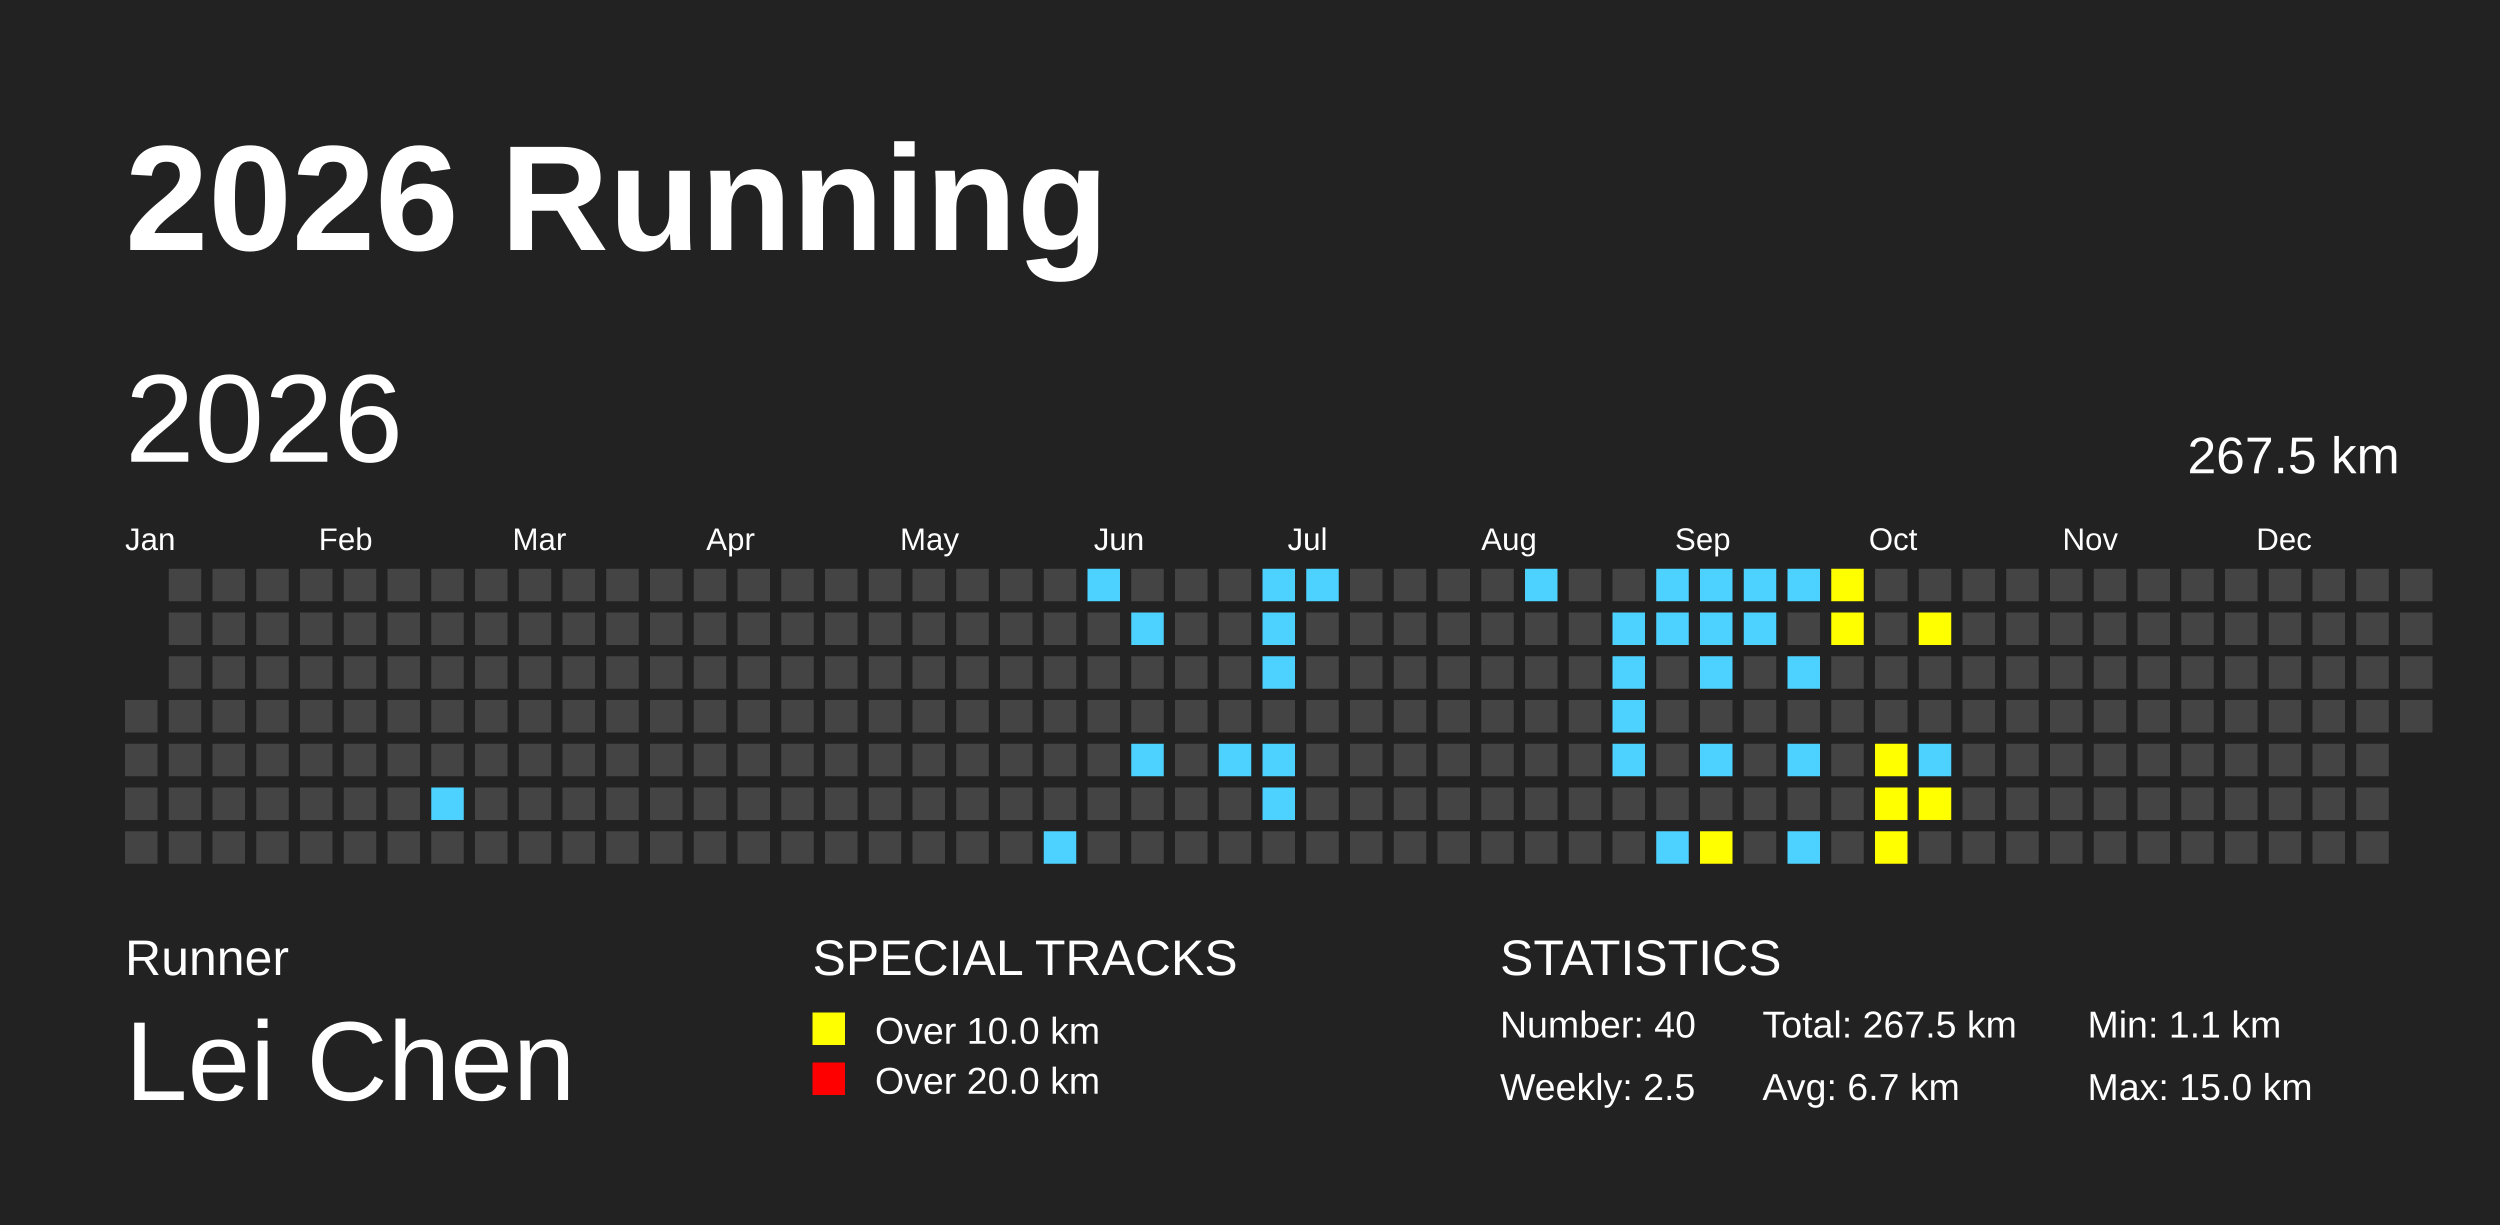
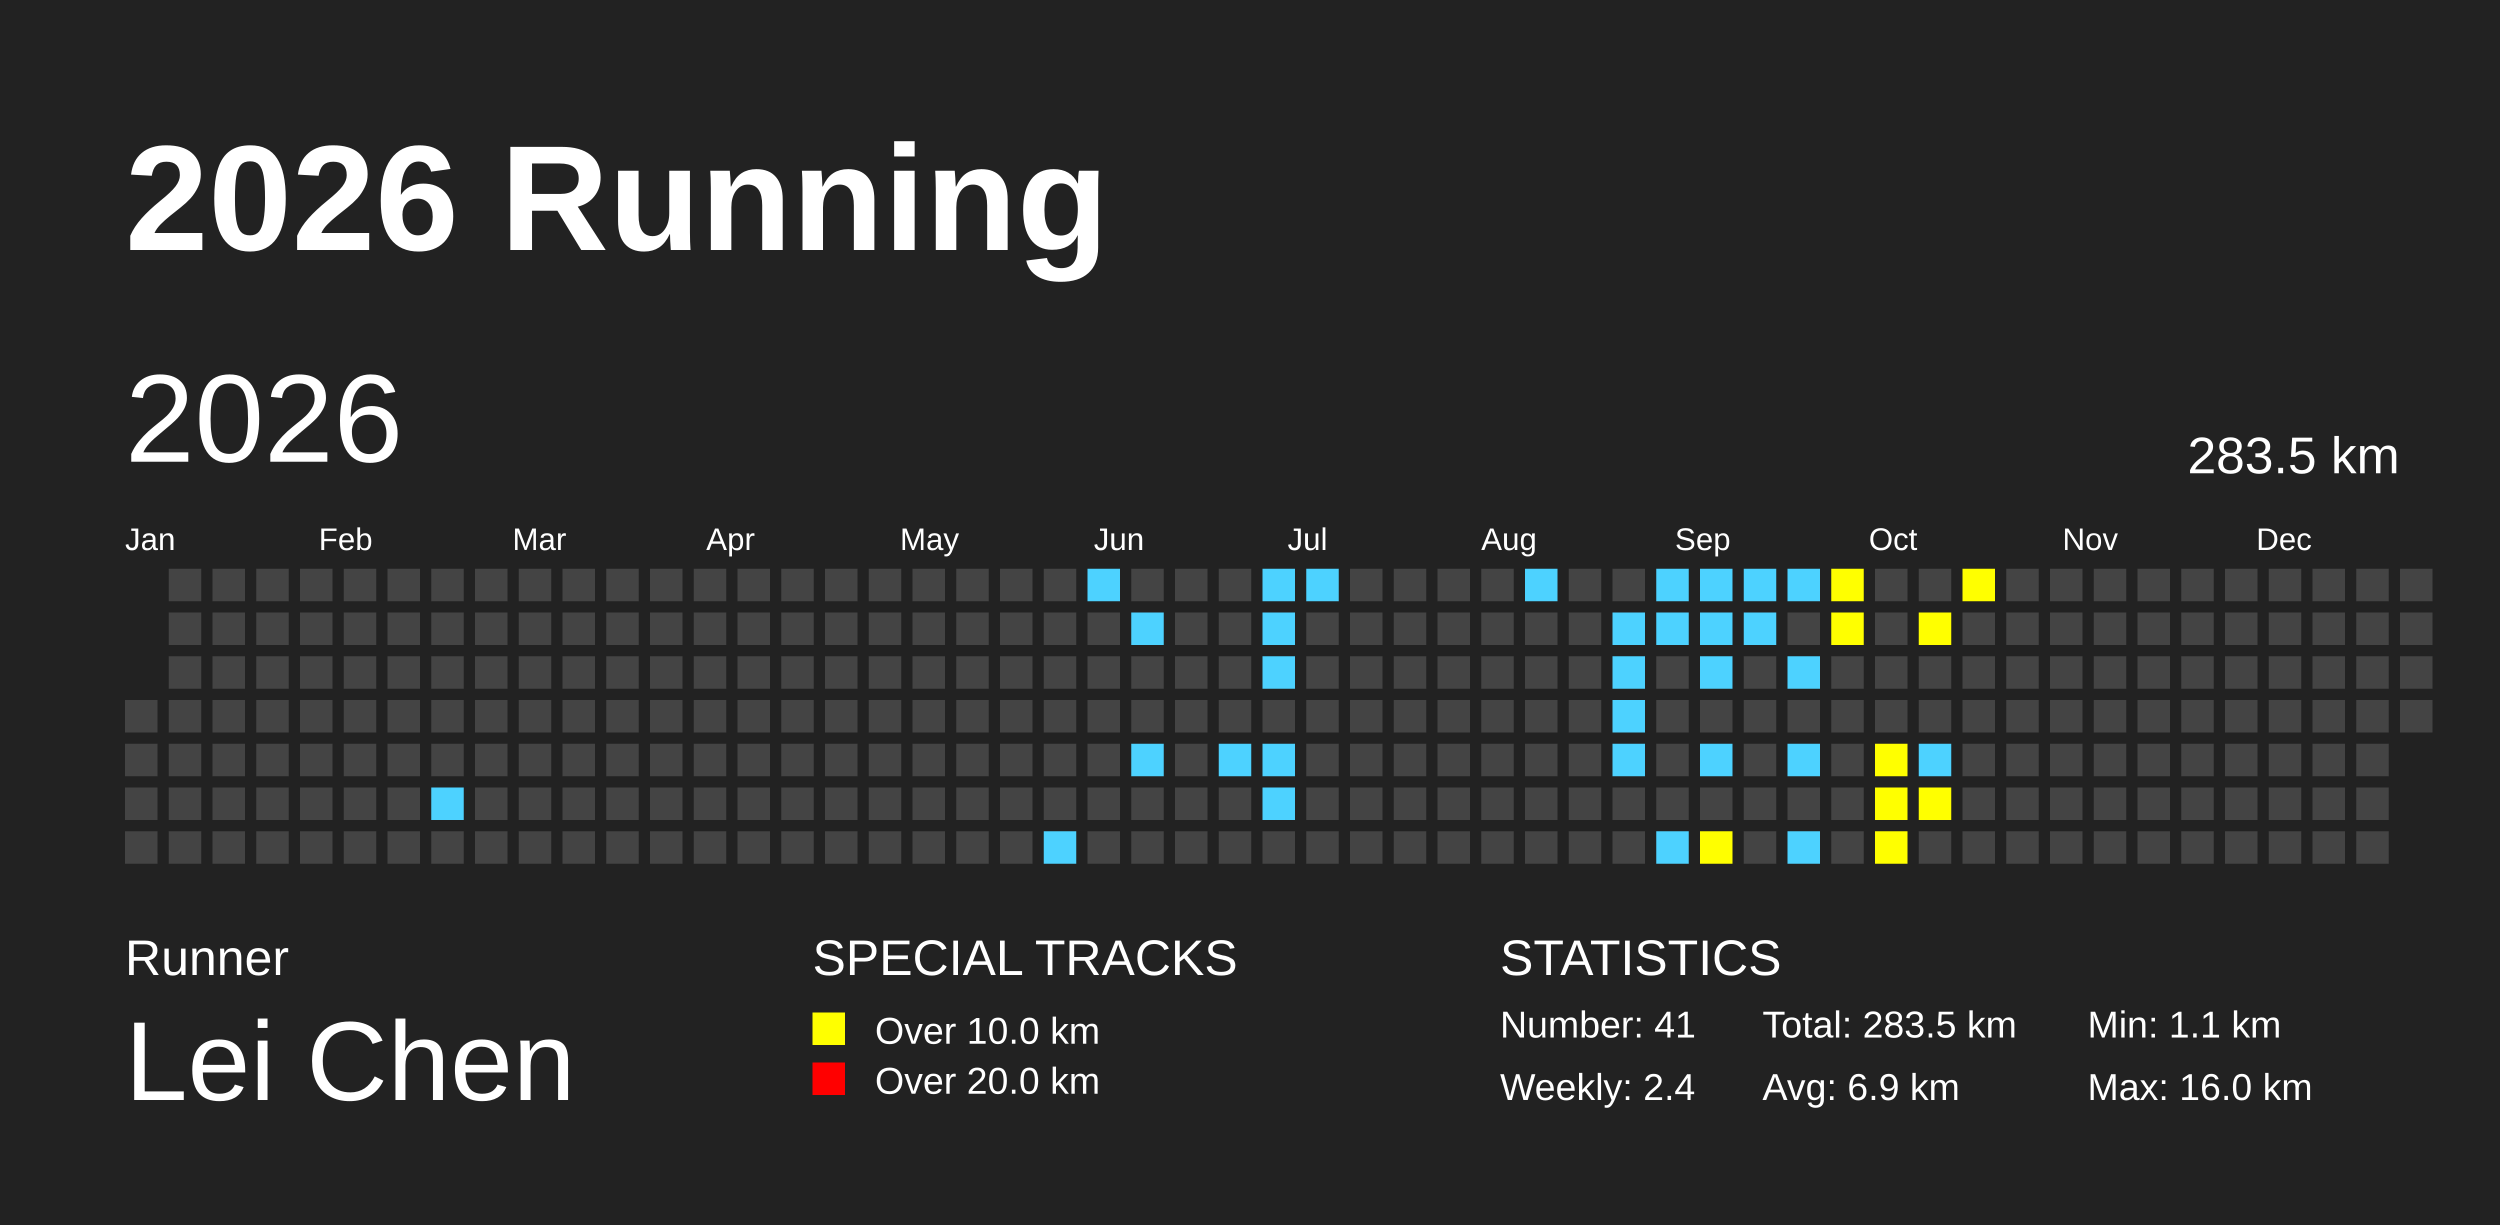
<svg xmlns="http://www.w3.org/2000/svg" baseProfile="full" height="98mm" version="1.1" viewBox="0,0,200,98" width="200mm">
  <defs />
  <rect fill="#222222" height="98" width="200" x="0" y="0" />
  <text fill="#FFFFFF" style="font-size:12px; font-family:Arial; font-weight:bold;" x="10" y="20">2026 Running</text>
  <text fill="#FFFFFF" style="font-size:4px; font-family:Arial" x="10" y="78">Runner</text>
  <text fill="#FFFFFF" style="font-size:9px; font-family:Arial" x="10" y="88">Lei Chen</text>
  <text fill="#FFFFFF" style="font-size:4px; font-family:Arial" x="65" y="78">SPECIAL TRACKS</text>
  <rect fill="yellow" height="2.6" width="2.6" x="65" y="81" />
  <text fill="#FFFFFF" style="font-size:3px; font-family:Arial" x="70" y="83.5">Over 10.0 km</text>
  <rect fill="red" height="2.6" width="2.6" x="65" y="85" />
  <text fill="#FFFFFF" style="font-size:3px; font-family:Arial" x="70" y="87.5">Over 20.0 km</text>
  <text fill="#FFFFFF" style="font-size:4px; font-family:Arial" x="120" y="78">STATISTICS</text>
-   <text fill="#FFFFFF" style="font-size:3px; font-family:Arial" x="120" y="83">Number: 40</text>
-   <text fill="#FFFFFF" style="font-size:3px; font-family:Arial" x="120" y="88">Weekly: 2.5</text>
-   <text fill="#FFFFFF" style="font-size:3px; font-family:Arial" x="141" y="83">Total: 267.5 km</text>
-   <text fill="#FFFFFF" style="font-size:3px; font-family:Arial" x="141" y="88">Avg: 6.7 km</text>
+   <text fill="#FFFFFF" style="font-size:3px; font-family:Arial" x="120" y="83">Number: 41</text>
+   <text fill="#FFFFFF" style="font-size:3px; font-family:Arial" x="120" y="88">Weekly: 2.4</text>
+   <text fill="#FFFFFF" style="font-size:3px; font-family:Arial" x="141" y="83">Total: 283.5 km</text>
+   <text fill="#FFFFFF" style="font-size:3px; font-family:Arial" x="141" y="88">Avg: 6.9 km</text>
  <text fill="#FFFFFF" style="font-size:3px; font-family:Arial" x="167" y="83">Min: 1.1 km</text>
-   <text fill="#FFFFFF" style="font-size:3px; font-family:Arial" x="167" y="88">Max: 15.0 km</text>
+   <text fill="#FFFFFF" style="font-size:3px; font-family:Arial" x="167" y="88">Max: 16.0 km</text>
  <text dominant-baseline="hanging" fill="#FFFFFF" style="font-size:10.0px; font-family:Arial;" x="10" y="30">2026</text>
-   <text dominant-baseline="hanging" fill="#FFFFFF" style="font-size:4.125px; font-family:Arial;" x="175" y="35">267.5 km</text>
+   <text dominant-baseline="hanging" fill="#FFFFFF" style="font-size:4.125px; font-family:Arial;" x="175" y="35">283.5 km</text>
  <text fill="#FFFFFF" style="font-size:2.5px; font-family:Arial" x="10.0" y="44">Jan</text>
  <text fill="#FFFFFF" style="font-size:2.5px; font-family:Arial" x="25.5" y="44">Feb</text>
  <text fill="#FFFFFF" style="font-size:2.5px; font-family:Arial" x="41.0" y="44">Mar</text>
  <text fill="#FFFFFF" style="font-size:2.5px; font-family:Arial" x="56.5" y="44">Apr</text>
  <text fill="#FFFFFF" style="font-size:2.5px; font-family:Arial" x="72.0" y="44">May</text>
  <text fill="#FFFFFF" style="font-size:2.5px; font-family:Arial" x="87.5" y="44">Jun</text>
  <text fill="#FFFFFF" style="font-size:2.5px; font-family:Arial" x="103.0" y="44">Jul</text>
  <text fill="#FFFFFF" style="font-size:2.5px; font-family:Arial" x="118.5" y="44">Aug</text>
  <text fill="#FFFFFF" style="font-size:2.5px; font-family:Arial" x="134.0" y="44">Sep</text>
  <text fill="#FFFFFF" style="font-size:2.5px; font-family:Arial" x="149.5" y="44">Oct</text>
  <text fill="#FFFFFF" style="font-size:2.5px; font-family:Arial" x="165.0" y="44">Nov</text>
  <text fill="#FFFFFF" style="font-size:2.5px; font-family:Arial" x="180.5" y="44">Dec</text>
  <rect fill="#444444" height="2.6" width="2.6" x="10.0" y="56.0" />
  <rect fill="#444444" height="2.6" width="2.6" x="10.0" y="59.5" />
  <rect fill="#444444" height="2.6" width="2.6" x="10.0" y="63.0" />
  <rect fill="#444444" height="2.6" width="2.6" x="10.0" y="66.5" />
  <rect fill="#444444" height="2.6" width="2.6" x="13.5" y="45.5" />
  <rect fill="#444444" height="2.6" width="2.6" x="13.5" y="49.0" />
  <rect fill="#444444" height="2.6" width="2.6" x="13.5" y="52.5" />
  <rect fill="#444444" height="2.6" width="2.6" x="13.5" y="56.0" />
  <rect fill="#444444" height="2.6" width="2.6" x="13.5" y="59.5" />
  <rect fill="#444444" height="2.6" width="2.6" x="13.5" y="63.0" />
  <rect fill="#444444" height="2.6" width="2.6" x="13.5" y="66.5" />
  <rect fill="#444444" height="2.6" width="2.6" x="17.0" y="45.5" />
  <rect fill="#444444" height="2.6" width="2.6" x="17.0" y="49.0" />
  <rect fill="#444444" height="2.6" width="2.6" x="17.0" y="52.5" />
  <rect fill="#444444" height="2.6" width="2.6" x="17.0" y="56.0" />
  <rect fill="#444444" height="2.6" width="2.6" x="17.0" y="59.5" />
  <rect fill="#444444" height="2.6" width="2.6" x="17.0" y="63.0" />
  <rect fill="#444444" height="2.6" width="2.6" x="17.0" y="66.5" />
  <rect fill="#444444" height="2.6" width="2.6" x="20.5" y="45.5" />
  <rect fill="#444444" height="2.6" width="2.6" x="20.5" y="49.0" />
  <rect fill="#444444" height="2.6" width="2.6" x="20.5" y="52.5" />
  <rect fill="#444444" height="2.6" width="2.6" x="20.5" y="56.0" />
  <rect fill="#444444" height="2.6" width="2.6" x="20.5" y="59.5" />
  <rect fill="#444444" height="2.6" width="2.6" x="20.5" y="63.0" />
  <rect fill="#444444" height="2.6" width="2.6" x="20.5" y="66.5" />
  <rect fill="#444444" height="2.6" width="2.6" x="24.0" y="45.5" />
  <rect fill="#444444" height="2.6" width="2.6" x="24.0" y="49.0" />
  <rect fill="#444444" height="2.6" width="2.6" x="24.0" y="52.5" />
  <rect fill="#444444" height="2.6" width="2.6" x="24.0" y="56.0" />
  <rect fill="#444444" height="2.6" width="2.6" x="24.0" y="59.5" />
  <rect fill="#444444" height="2.6" width="2.6" x="24.0" y="63.0" />
  <rect fill="#444444" height="2.6" width="2.6" x="24.0" y="66.5" />
  <rect fill="#444444" height="2.6" width="2.6" x="27.5" y="45.5" />
  <rect fill="#444444" height="2.6" width="2.6" x="27.5" y="49.0" />
  <rect fill="#444444" height="2.6" width="2.6" x="27.5" y="52.5" />
  <rect fill="#444444" height="2.6" width="2.6" x="27.5" y="56.0" />
  <rect fill="#444444" height="2.6" width="2.6" x="27.5" y="59.5" />
  <rect fill="#444444" height="2.6" width="2.6" x="27.5" y="63.0" />
  <rect fill="#444444" height="2.6" width="2.6" x="27.5" y="66.5" />
  <rect fill="#444444" height="2.6" width="2.6" x="31.0" y="45.5" />
  <rect fill="#444444" height="2.6" width="2.6" x="31.0" y="49.0" />
  <rect fill="#444444" height="2.6" width="2.6" x="31.0" y="52.5" />
  <rect fill="#444444" height="2.6" width="2.6" x="31.0" y="56.0" />
  <rect fill="#444444" height="2.6" width="2.6" x="31.0" y="59.5" />
  <rect fill="#444444" height="2.6" width="2.6" x="31.0" y="63.0" />
  <rect fill="#444444" height="2.6" width="2.6" x="31.0" y="66.5" />
  <rect fill="#444444" height="2.6" width="2.6" x="34.5" y="45.5" />
  <rect fill="#444444" height="2.6" width="2.6" x="34.5" y="49.0" />
  <rect fill="#444444" height="2.6" width="2.6" x="34.5" y="52.5" />
  <rect fill="#444444" height="2.6" width="2.6" x="34.5" y="56.0" />
  <rect fill="#444444" height="2.6" width="2.6" x="34.5" y="59.5" />
  <rect fill="#4DD2FF" height="2.6" width="2.6" x="34.5" y="63.0" />
  <rect fill="#444444" height="2.6" width="2.6" x="34.5" y="66.5" />
  <rect fill="#444444" height="2.6" width="2.6" x="38.0" y="45.5" />
  <rect fill="#444444" height="2.6" width="2.6" x="38.0" y="49.0" />
  <rect fill="#444444" height="2.6" width="2.6" x="38.0" y="52.5" />
  <rect fill="#444444" height="2.6" width="2.6" x="38.0" y="56.0" />
  <rect fill="#444444" height="2.6" width="2.6" x="38.0" y="59.5" />
  <rect fill="#444444" height="2.6" width="2.6" x="38.0" y="63.0" />
  <rect fill="#444444" height="2.6" width="2.6" x="38.0" y="66.5" />
  <rect fill="#444444" height="2.6" width="2.6" x="41.5" y="45.5" />
  <rect fill="#444444" height="2.6" width="2.6" x="41.5" y="49.0" />
  <rect fill="#444444" height="2.6" width="2.6" x="41.5" y="52.5" />
  <rect fill="#444444" height="2.6" width="2.6" x="41.5" y="56.0" />
  <rect fill="#444444" height="2.6" width="2.6" x="41.5" y="59.5" />
  <rect fill="#444444" height="2.6" width="2.6" x="41.5" y="63.0" />
  <rect fill="#444444" height="2.6" width="2.6" x="41.5" y="66.5" />
  <rect fill="#444444" height="2.6" width="2.6" x="45.0" y="45.5" />
  <rect fill="#444444" height="2.6" width="2.6" x="45.0" y="49.0" />
  <rect fill="#444444" height="2.6" width="2.6" x="45.0" y="52.5" />
  <rect fill="#444444" height="2.6" width="2.6" x="45.0" y="56.0" />
  <rect fill="#444444" height="2.6" width="2.6" x="45.0" y="59.5" />
  <rect fill="#444444" height="2.6" width="2.6" x="45.0" y="63.0" />
  <rect fill="#444444" height="2.6" width="2.6" x="45.0" y="66.5" />
  <rect fill="#444444" height="2.6" width="2.6" x="48.5" y="45.5" />
  <rect fill="#444444" height="2.6" width="2.6" x="48.5" y="49.0" />
  <rect fill="#444444" height="2.6" width="2.6" x="48.5" y="52.5" />
  <rect fill="#444444" height="2.6" width="2.6" x="48.5" y="56.0" />
  <rect fill="#444444" height="2.6" width="2.6" x="48.5" y="59.5" />
  <rect fill="#444444" height="2.6" width="2.6" x="48.5" y="63.0" />
  <rect fill="#444444" height="2.6" width="2.6" x="48.5" y="66.5" />
  <rect fill="#444444" height="2.6" width="2.6" x="52.0" y="45.5" />
  <rect fill="#444444" height="2.6" width="2.6" x="52.0" y="49.0" />
  <rect fill="#444444" height="2.6" width="2.6" x="52.0" y="52.5" />
  <rect fill="#444444" height="2.6" width="2.6" x="52.0" y="56.0" />
  <rect fill="#444444" height="2.6" width="2.6" x="52.0" y="59.5" />
  <rect fill="#444444" height="2.6" width="2.6" x="52.0" y="63.0" />
  <rect fill="#444444" height="2.6" width="2.6" x="52.0" y="66.5" />
  <rect fill="#444444" height="2.6" width="2.6" x="55.5" y="45.5" />
  <rect fill="#444444" height="2.6" width="2.6" x="55.5" y="49.0" />
  <rect fill="#444444" height="2.6" width="2.6" x="55.5" y="52.5" />
  <rect fill="#444444" height="2.6" width="2.6" x="55.5" y="56.0" />
  <rect fill="#444444" height="2.6" width="2.6" x="55.5" y="59.5" />
  <rect fill="#444444" height="2.6" width="2.6" x="55.5" y="63.0" />
  <rect fill="#444444" height="2.6" width="2.6" x="55.5" y="66.5" />
  <rect fill="#444444" height="2.6" width="2.6" x="59.0" y="45.5" />
  <rect fill="#444444" height="2.6" width="2.6" x="59.0" y="49.0" />
  <rect fill="#444444" height="2.6" width="2.6" x="59.0" y="52.5" />
  <rect fill="#444444" height="2.6" width="2.6" x="59.0" y="56.0" />
  <rect fill="#444444" height="2.6" width="2.6" x="59.0" y="59.5" />
  <rect fill="#444444" height="2.6" width="2.6" x="59.0" y="63.0" />
  <rect fill="#444444" height="2.6" width="2.6" x="59.0" y="66.5" />
  <rect fill="#444444" height="2.6" width="2.6" x="62.5" y="45.5" />
  <rect fill="#444444" height="2.6" width="2.6" x="62.5" y="49.0" />
  <rect fill="#444444" height="2.6" width="2.6" x="62.5" y="52.5" />
  <rect fill="#444444" height="2.6" width="2.6" x="62.5" y="56.0" />
  <rect fill="#444444" height="2.6" width="2.6" x="62.5" y="59.5" />
  <rect fill="#444444" height="2.6" width="2.6" x="62.5" y="63.0" />
  <rect fill="#444444" height="2.6" width="2.6" x="62.5" y="66.5" />
  <rect fill="#444444" height="2.6" width="2.6" x="66.0" y="45.5" />
  <rect fill="#444444" height="2.6" width="2.6" x="66.0" y="49.0" />
  <rect fill="#444444" height="2.6" width="2.6" x="66.0" y="52.5" />
  <rect fill="#444444" height="2.6" width="2.6" x="66.0" y="56.0" />
  <rect fill="#444444" height="2.6" width="2.6" x="66.0" y="59.5" />
  <rect fill="#444444" height="2.6" width="2.6" x="66.0" y="63.0" />
  <rect fill="#444444" height="2.6" width="2.6" x="66.0" y="66.5" />
  <rect fill="#444444" height="2.6" width="2.6" x="69.5" y="45.5" />
  <rect fill="#444444" height="2.6" width="2.6" x="69.5" y="49.0" />
  <rect fill="#444444" height="2.6" width="2.6" x="69.5" y="52.5" />
  <rect fill="#444444" height="2.6" width="2.6" x="69.5" y="56.0" />
  <rect fill="#444444" height="2.6" width="2.6" x="69.5" y="59.5" />
  <rect fill="#444444" height="2.6" width="2.6" x="69.5" y="63.0" />
  <rect fill="#444444" height="2.6" width="2.6" x="69.5" y="66.5" />
  <rect fill="#444444" height="2.6" width="2.6" x="73.0" y="45.5" />
  <rect fill="#444444" height="2.6" width="2.6" x="73.0" y="49.0" />
  <rect fill="#444444" height="2.6" width="2.6" x="73.0" y="52.5" />
  <rect fill="#444444" height="2.6" width="2.6" x="73.0" y="56.0" />
  <rect fill="#444444" height="2.6" width="2.6" x="73.0" y="59.5" />
  <rect fill="#444444" height="2.6" width="2.6" x="73.0" y="63.0" />
  <rect fill="#444444" height="2.6" width="2.6" x="73.0" y="66.5" />
  <rect fill="#444444" height="2.6" width="2.6" x="76.5" y="45.5" />
  <rect fill="#444444" height="2.6" width="2.6" x="76.5" y="49.0" />
  <rect fill="#444444" height="2.6" width="2.6" x="76.5" y="52.5" />
  <rect fill="#444444" height="2.6" width="2.6" x="76.5" y="56.0" />
  <rect fill="#444444" height="2.6" width="2.6" x="76.5" y="59.5" />
  <rect fill="#444444" height="2.6" width="2.6" x="76.5" y="63.0" />
  <rect fill="#444444" height="2.6" width="2.6" x="76.5" y="66.5" />
  <rect fill="#444444" height="2.6" width="2.6" x="80.0" y="45.5" />
  <rect fill="#444444" height="2.6" width="2.6" x="80.0" y="49.0" />
  <rect fill="#444444" height="2.6" width="2.6" x="80.0" y="52.5" />
  <rect fill="#444444" height="2.6" width="2.6" x="80.0" y="56.0" />
  <rect fill="#444444" height="2.6" width="2.6" x="80.0" y="59.5" />
  <rect fill="#444444" height="2.6" width="2.6" x="80.0" y="63.0" />
  <rect fill="#444444" height="2.6" width="2.6" x="80.0" y="66.5" />
  <rect fill="#444444" height="2.6" width="2.6" x="83.5" y="45.5" />
  <rect fill="#444444" height="2.6" width="2.6" x="83.5" y="49.0" />
  <rect fill="#444444" height="2.6" width="2.6" x="83.5" y="52.5" />
  <rect fill="#444444" height="2.6" width="2.6" x="83.5" y="56.0" />
  <rect fill="#444444" height="2.6" width="2.6" x="83.5" y="59.5" />
  <rect fill="#444444" height="2.6" width="2.6" x="83.5" y="63.0" />
  <rect fill="#4DD2FF" height="2.6" width="2.6" x="83.5" y="66.5" />
  <rect fill="#4DD2FF" height="2.6" width="2.6" x="87.0" y="45.5" />
  <rect fill="#444444" height="2.6" width="2.6" x="87.0" y="49.0" />
  <rect fill="#444444" height="2.6" width="2.6" x="87.0" y="52.5" />
  <rect fill="#444444" height="2.6" width="2.6" x="87.0" y="56.0" />
  <rect fill="#444444" height="2.6" width="2.6" x="87.0" y="59.5" />
  <rect fill="#444444" height="2.6" width="2.6" x="87.0" y="63.0" />
  <rect fill="#444444" height="2.6" width="2.6" x="87.0" y="66.5" />
  <rect fill="#444444" height="2.6" width="2.6" x="90.5" y="45.5" />
  <rect fill="#4DD2FF" height="2.6" width="2.6" x="90.5" y="49.0" />
  <rect fill="#444444" height="2.6" width="2.6" x="90.5" y="52.5" />
  <rect fill="#444444" height="2.6" width="2.6" x="90.5" y="56.0" />
  <rect fill="#4DD2FF" height="2.6" width="2.6" x="90.5" y="59.5" />
  <rect fill="#444444" height="2.6" width="2.6" x="90.5" y="63.0" />
  <rect fill="#444444" height="2.6" width="2.6" x="90.5" y="66.5" />
  <rect fill="#444444" height="2.6" width="2.6" x="94.0" y="45.5" />
  <rect fill="#444444" height="2.6" width="2.6" x="94.0" y="49.0" />
  <rect fill="#444444" height="2.6" width="2.6" x="94.0" y="52.5" />
  <rect fill="#444444" height="2.6" width="2.6" x="94.0" y="56.0" />
  <rect fill="#444444" height="2.6" width="2.6" x="94.0" y="59.5" />
  <rect fill="#444444" height="2.6" width="2.6" x="94.0" y="63.0" />
  <rect fill="#444444" height="2.6" width="2.6" x="94.0" y="66.5" />
  <rect fill="#444444" height="2.6" width="2.6" x="97.5" y="45.5" />
  <rect fill="#444444" height="2.6" width="2.6" x="97.5" y="49.0" />
  <rect fill="#444444" height="2.6" width="2.6" x="97.5" y="52.5" />
  <rect fill="#444444" height="2.6" width="2.6" x="97.5" y="56.0" />
  <rect fill="#4DD2FF" height="2.6" width="2.6" x="97.5" y="59.5" />
  <rect fill="#444444" height="2.6" width="2.6" x="97.5" y="63.0" />
  <rect fill="#444444" height="2.6" width="2.6" x="97.5" y="66.5" />
  <rect fill="#4DD2FF" height="2.6" width="2.6" x="101.0" y="45.5" />
  <rect fill="#4DD2FF" height="2.6" width="2.6" x="101.0" y="49.0" />
  <rect fill="#4DD2FF" height="2.6" width="2.6" x="101.0" y="52.5" />
  <rect fill="#444444" height="2.6" width="2.6" x="101.0" y="56.0" />
  <rect fill="#4DD2FF" height="2.6" width="2.6" x="101.0" y="59.5" />
  <rect fill="#4DD2FF" height="2.6" width="2.6" x="101.0" y="63.0" />
  <rect fill="#444444" height="2.6" width="2.6" x="101.0" y="66.5" />
  <rect fill="#4DD2FF" height="2.6" width="2.6" x="104.5" y="45.5" />
  <rect fill="#444444" height="2.6" width="2.6" x="104.5" y="49.0" />
  <rect fill="#444444" height="2.6" width="2.6" x="104.5" y="52.5" />
  <rect fill="#444444" height="2.6" width="2.6" x="104.5" y="56.0" />
  <rect fill="#444444" height="2.6" width="2.6" x="104.5" y="59.5" />
  <rect fill="#444444" height="2.6" width="2.6" x="104.5" y="63.0" />
  <rect fill="#444444" height="2.6" width="2.6" x="104.5" y="66.5" />
  <rect fill="#444444" height="2.6" width="2.6" x="108.0" y="45.5" />
  <rect fill="#444444" height="2.6" width="2.6" x="108.0" y="49.0" />
  <rect fill="#444444" height="2.6" width="2.6" x="108.0" y="52.5" />
  <rect fill="#444444" height="2.6" width="2.6" x="108.0" y="56.0" />
  <rect fill="#444444" height="2.6" width="2.6" x="108.0" y="59.5" />
  <rect fill="#444444" height="2.6" width="2.6" x="108.0" y="63.0" />
  <rect fill="#444444" height="2.6" width="2.6" x="108.0" y="66.5" />
  <rect fill="#444444" height="2.6" width="2.6" x="111.5" y="45.5" />
  <rect fill="#444444" height="2.6" width="2.6" x="111.5" y="49.0" />
  <rect fill="#444444" height="2.6" width="2.6" x="111.5" y="52.5" />
  <rect fill="#444444" height="2.6" width="2.6" x="111.5" y="56.0" />
  <rect fill="#444444" height="2.6" width="2.6" x="111.5" y="59.5" />
  <rect fill="#444444" height="2.6" width="2.6" x="111.5" y="63.0" />
  <rect fill="#444444" height="2.6" width="2.6" x="111.5" y="66.5" />
  <rect fill="#444444" height="2.6" width="2.6" x="115.0" y="45.5" />
  <rect fill="#444444" height="2.6" width="2.6" x="115.0" y="49.0" />
  <rect fill="#444444" height="2.6" width="2.6" x="115.0" y="52.5" />
  <rect fill="#444444" height="2.6" width="2.6" x="115.0" y="56.0" />
  <rect fill="#444444" height="2.6" width="2.6" x="115.0" y="59.5" />
  <rect fill="#444444" height="2.6" width="2.6" x="115.0" y="63.0" />
  <rect fill="#444444" height="2.6" width="2.6" x="115.0" y="66.5" />
  <rect fill="#444444" height="2.6" width="2.6" x="118.5" y="45.5" />
  <rect fill="#444444" height="2.6" width="2.6" x="118.5" y="49.0" />
  <rect fill="#444444" height="2.6" width="2.6" x="118.5" y="52.5" />
  <rect fill="#444444" height="2.6" width="2.6" x="118.5" y="56.0" />
  <rect fill="#444444" height="2.6" width="2.6" x="118.5" y="59.5" />
  <rect fill="#444444" height="2.6" width="2.6" x="118.5" y="63.0" />
  <rect fill="#444444" height="2.6" width="2.6" x="118.5" y="66.5" />
  <rect fill="#4DD2FF" height="2.6" width="2.6" x="122.0" y="45.5" />
  <rect fill="#444444" height="2.6" width="2.6" x="122.0" y="49.0" />
  <rect fill="#444444" height="2.6" width="2.6" x="122.0" y="52.5" />
  <rect fill="#444444" height="2.6" width="2.6" x="122.0" y="56.0" />
  <rect fill="#444444" height="2.6" width="2.6" x="122.0" y="59.5" />
  <rect fill="#444444" height="2.6" width="2.6" x="122.0" y="63.0" />
  <rect fill="#444444" height="2.6" width="2.6" x="122.0" y="66.5" />
  <rect fill="#444444" height="2.6" width="2.6" x="125.5" y="45.5" />
  <rect fill="#444444" height="2.6" width="2.6" x="125.5" y="49.0" />
  <rect fill="#444444" height="2.6" width="2.6" x="125.5" y="52.5" />
  <rect fill="#444444" height="2.6" width="2.6" x="125.5" y="56.0" />
  <rect fill="#444444" height="2.6" width="2.6" x="125.5" y="59.5" />
  <rect fill="#444444" height="2.6" width="2.6" x="125.5" y="63.0" />
  <rect fill="#444444" height="2.6" width="2.6" x="125.5" y="66.5" />
  <rect fill="#444444" height="2.6" width="2.6" x="129.0" y="45.5" />
  <rect fill="#4DD2FF" height="2.6" width="2.6" x="129.0" y="49.0" />
  <rect fill="#4DD2FF" height="2.6" width="2.6" x="129.0" y="52.5" />
  <rect fill="#4DD2FF" height="2.6" width="2.6" x="129.0" y="56.0" />
  <rect fill="#4DD2FF" height="2.6" width="2.6" x="129.0" y="59.5" />
  <rect fill="#444444" height="2.6" width="2.6" x="129.0" y="63.0" />
  <rect fill="#444444" height="2.6" width="2.6" x="129.0" y="66.5" />
  <rect fill="#4DD2FF" height="2.6" width="2.6" x="132.5" y="45.5" />
  <rect fill="#4DD2FF" height="2.6" width="2.6" x="132.5" y="49.0" />
  <rect fill="#444444" height="2.6" width="2.6" x="132.5" y="52.5" />
  <rect fill="#444444" height="2.6" width="2.6" x="132.5" y="56.0" />
  <rect fill="#444444" height="2.6" width="2.6" x="132.5" y="59.5" />
  <rect fill="#444444" height="2.6" width="2.6" x="132.5" y="63.0" />
  <rect fill="#4DD2FF" height="2.6" width="2.6" x="132.5" y="66.5" />
  <rect fill="#4DD2FF" height="2.6" width="2.6" x="136.0" y="45.5" />
  <rect fill="#4DD2FF" height="2.6" width="2.6" x="136.0" y="49.0" />
  <rect fill="#4DD2FF" height="2.6" width="2.6" x="136.0" y="52.5" />
  <rect fill="#444444" height="2.6" width="2.6" x="136.0" y="56.0" />
  <rect fill="#4DD2FF" height="2.6" width="2.6" x="136.0" y="59.5" />
  <rect fill="#444444" height="2.6" width="2.6" x="136.0" y="63.0" />
  <rect fill="yellow" height="2.6" width="2.6" x="136.0" y="66.5" />
  <rect fill="#4DD2FF" height="2.6" width="2.6" x="139.5" y="45.5" />
  <rect fill="#4DD2FF" height="2.6" width="2.6" x="139.5" y="49.0" />
  <rect fill="#444444" height="2.6" width="2.6" x="139.5" y="52.5" />
  <rect fill="#444444" height="2.6" width="2.6" x="139.5" y="56.0" />
  <rect fill="#444444" height="2.6" width="2.6" x="139.5" y="59.5" />
  <rect fill="#444444" height="2.6" width="2.6" x="139.5" y="63.0" />
  <rect fill="#444444" height="2.6" width="2.6" x="139.5" y="66.5" />
  <rect fill="#4DD2FF" height="2.6" width="2.6" x="143.0" y="45.5" />
  <rect fill="#444444" height="2.6" width="2.6" x="143.0" y="49.0" />
  <rect fill="#4DD2FF" height="2.6" width="2.6" x="143.0" y="52.5" />
  <rect fill="#444444" height="2.6" width="2.6" x="143.0" y="56.0" />
  <rect fill="#4DD2FF" height="2.6" width="2.6" x="143.0" y="59.5" />
  <rect fill="#444444" height="2.6" width="2.6" x="143.0" y="63.0" />
  <rect fill="#4DD2FF" height="2.6" width="2.6" x="143.0" y="66.5" />
  <rect fill="yellow" height="2.6" width="2.6" x="146.5" y="45.5" />
  <rect fill="yellow" height="2.6" width="2.6" x="146.5" y="49.0" />
  <rect fill="#444444" height="2.6" width="2.6" x="146.5" y="52.5" />
  <rect fill="#444444" height="2.6" width="2.6" x="146.5" y="56.0" />
  <rect fill="#444444" height="2.6" width="2.6" x="146.5" y="59.5" />
  <rect fill="#444444" height="2.6" width="2.6" x="146.5" y="63.0" />
  <rect fill="#444444" height="2.6" width="2.6" x="146.5" y="66.5" />
  <rect fill="#444444" height="2.6" width="2.6" x="150.0" y="45.5" />
  <rect fill="#444444" height="2.6" width="2.6" x="150.0" y="49.0" />
  <rect fill="#444444" height="2.6" width="2.6" x="150.0" y="52.5" />
  <rect fill="#444444" height="2.6" width="2.6" x="150.0" y="56.0" />
  <rect fill="yellow" height="2.6" width="2.6" x="150.0" y="59.5" />
  <rect fill="yellow" height="2.6" width="2.6" x="150.0" y="63.0" />
  <rect fill="yellow" height="2.6" width="2.6" x="150.0" y="66.5" />
  <rect fill="#444444" height="2.6" width="2.6" x="153.5" y="45.5" />
  <rect fill="yellow" height="2.6" width="2.6" x="153.5" y="49.0" />
  <rect fill="#444444" height="2.6" width="2.6" x="153.5" y="52.5" />
  <rect fill="#444444" height="2.6" width="2.6" x="153.5" y="56.0" />
  <rect fill="#4DD2FF" height="2.6" width="2.6" x="153.5" y="59.5" />
  <rect fill="yellow" height="2.6" width="2.6" x="153.5" y="63.0" />
  <rect fill="#444444" height="2.6" width="2.6" x="153.5" y="66.5" />
-   <rect fill="#444444" height="2.6" width="2.6" x="157.0" y="45.5" />
+   <rect fill="yellow" height="2.6" width="2.6" x="157.0" y="45.5" />
  <rect fill="#444444" height="2.6" width="2.6" x="157.0" y="49.0" />
  <rect fill="#444444" height="2.6" width="2.6" x="157.0" y="52.5" />
  <rect fill="#444444" height="2.6" width="2.6" x="157.0" y="56.0" />
  <rect fill="#444444" height="2.6" width="2.6" x="157.0" y="59.5" />
  <rect fill="#444444" height="2.6" width="2.6" x="157.0" y="63.0" />
  <rect fill="#444444" height="2.6" width="2.6" x="157.0" y="66.5" />
  <rect fill="#444444" height="2.6" width="2.6" x="160.5" y="45.5" />
  <rect fill="#444444" height="2.6" width="2.6" x="160.5" y="49.0" />
  <rect fill="#444444" height="2.6" width="2.6" x="160.5" y="52.5" />
  <rect fill="#444444" height="2.6" width="2.6" x="160.5" y="56.0" />
  <rect fill="#444444" height="2.6" width="2.6" x="160.5" y="59.5" />
  <rect fill="#444444" height="2.6" width="2.6" x="160.5" y="63.0" />
  <rect fill="#444444" height="2.6" width="2.6" x="160.5" y="66.5" />
  <rect fill="#444444" height="2.6" width="2.6" x="164.0" y="45.5" />
  <rect fill="#444444" height="2.6" width="2.6" x="164.0" y="49.0" />
  <rect fill="#444444" height="2.6" width="2.6" x="164.0" y="52.5" />
  <rect fill="#444444" height="2.6" width="2.6" x="164.0" y="56.0" />
  <rect fill="#444444" height="2.6" width="2.6" x="164.0" y="59.5" />
  <rect fill="#444444" height="2.6" width="2.6" x="164.0" y="63.0" />
  <rect fill="#444444" height="2.6" width="2.6" x="164.0" y="66.5" />
  <rect fill="#444444" height="2.6" width="2.6" x="167.5" y="45.5" />
  <rect fill="#444444" height="2.6" width="2.6" x="167.5" y="49.0" />
  <rect fill="#444444" height="2.6" width="2.6" x="167.5" y="52.5" />
  <rect fill="#444444" height="2.6" width="2.6" x="167.5" y="56.0" />
  <rect fill="#444444" height="2.6" width="2.6" x="167.5" y="59.5" />
  <rect fill="#444444" height="2.6" width="2.6" x="167.5" y="63.0" />
  <rect fill="#444444" height="2.6" width="2.6" x="167.5" y="66.5" />
  <rect fill="#444444" height="2.6" width="2.6" x="171.0" y="45.5" />
  <rect fill="#444444" height="2.6" width="2.6" x="171.0" y="49.0" />
  <rect fill="#444444" height="2.6" width="2.6" x="171.0" y="52.5" />
  <rect fill="#444444" height="2.6" width="2.6" x="171.0" y="56.0" />
  <rect fill="#444444" height="2.6" width="2.6" x="171.0" y="59.5" />
  <rect fill="#444444" height="2.6" width="2.6" x="171.0" y="63.0" />
  <rect fill="#444444" height="2.6" width="2.6" x="171.0" y="66.5" />
  <rect fill="#444444" height="2.6" width="2.6" x="174.5" y="45.5" />
  <rect fill="#444444" height="2.6" width="2.6" x="174.5" y="49.0" />
  <rect fill="#444444" height="2.6" width="2.6" x="174.5" y="52.5" />
  <rect fill="#444444" height="2.6" width="2.6" x="174.5" y="56.0" />
  <rect fill="#444444" height="2.6" width="2.6" x="174.5" y="59.5" />
  <rect fill="#444444" height="2.6" width="2.6" x="174.5" y="63.0" />
  <rect fill="#444444" height="2.6" width="2.6" x="174.5" y="66.5" />
  <rect fill="#444444" height="2.6" width="2.6" x="178.0" y="45.5" />
  <rect fill="#444444" height="2.6" width="2.6" x="178.0" y="49.0" />
  <rect fill="#444444" height="2.6" width="2.6" x="178.0" y="52.5" />
  <rect fill="#444444" height="2.6" width="2.6" x="178.0" y="56.0" />
  <rect fill="#444444" height="2.6" width="2.6" x="178.0" y="59.5" />
  <rect fill="#444444" height="2.6" width="2.6" x="178.0" y="63.0" />
  <rect fill="#444444" height="2.6" width="2.6" x="178.0" y="66.5" />
  <rect fill="#444444" height="2.6" width="2.6" x="181.5" y="45.5" />
  <rect fill="#444444" height="2.6" width="2.6" x="181.5" y="49.0" />
  <rect fill="#444444" height="2.6" width="2.6" x="181.5" y="52.5" />
  <rect fill="#444444" height="2.6" width="2.6" x="181.5" y="56.0" />
  <rect fill="#444444" height="2.6" width="2.6" x="181.5" y="59.5" />
  <rect fill="#444444" height="2.6" width="2.6" x="181.5" y="63.0" />
  <rect fill="#444444" height="2.6" width="2.6" x="181.5" y="66.5" />
  <rect fill="#444444" height="2.6" width="2.6" x="185.0" y="45.5" />
  <rect fill="#444444" height="2.6" width="2.6" x="185.0" y="49.0" />
  <rect fill="#444444" height="2.6" width="2.6" x="185.0" y="52.5" />
  <rect fill="#444444" height="2.6" width="2.6" x="185.0" y="56.0" />
  <rect fill="#444444" height="2.6" width="2.6" x="185.0" y="59.5" />
  <rect fill="#444444" height="2.6" width="2.6" x="185.0" y="63.0" />
  <rect fill="#444444" height="2.6" width="2.6" x="185.0" y="66.5" />
  <rect fill="#444444" height="2.6" width="2.6" x="188.5" y="45.5" />
  <rect fill="#444444" height="2.6" width="2.6" x="188.5" y="49.0" />
  <rect fill="#444444" height="2.6" width="2.6" x="188.5" y="52.5" />
  <rect fill="#444444" height="2.6" width="2.6" x="188.5" y="56.0" />
  <rect fill="#444444" height="2.6" width="2.6" x="188.5" y="59.5" />
  <rect fill="#444444" height="2.6" width="2.6" x="188.5" y="63.0" />
  <rect fill="#444444" height="2.6" width="2.6" x="188.5" y="66.5" />
  <rect fill="#444444" height="2.6" width="2.6" x="192.0" y="45.5" />
  <rect fill="#444444" height="2.6" width="2.6" x="192.0" y="49.0" />
  <rect fill="#444444" height="2.6" width="2.6" x="192.0" y="52.5" />
  <rect fill="#444444" height="2.6" width="2.6" x="192.0" y="56.0" />
</svg>
